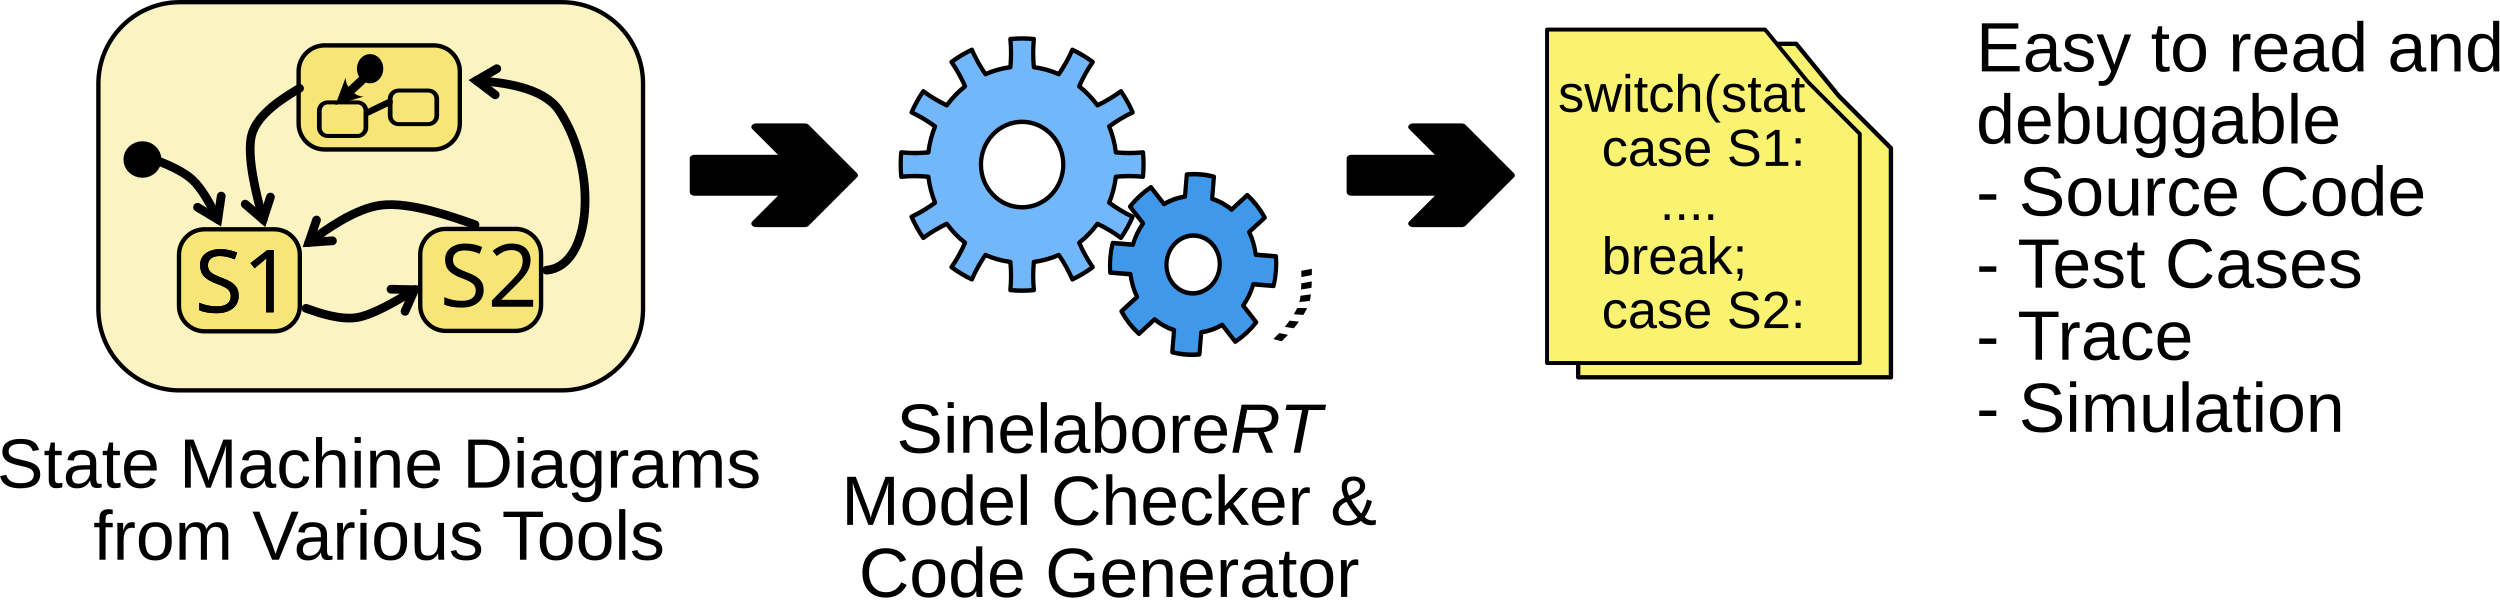
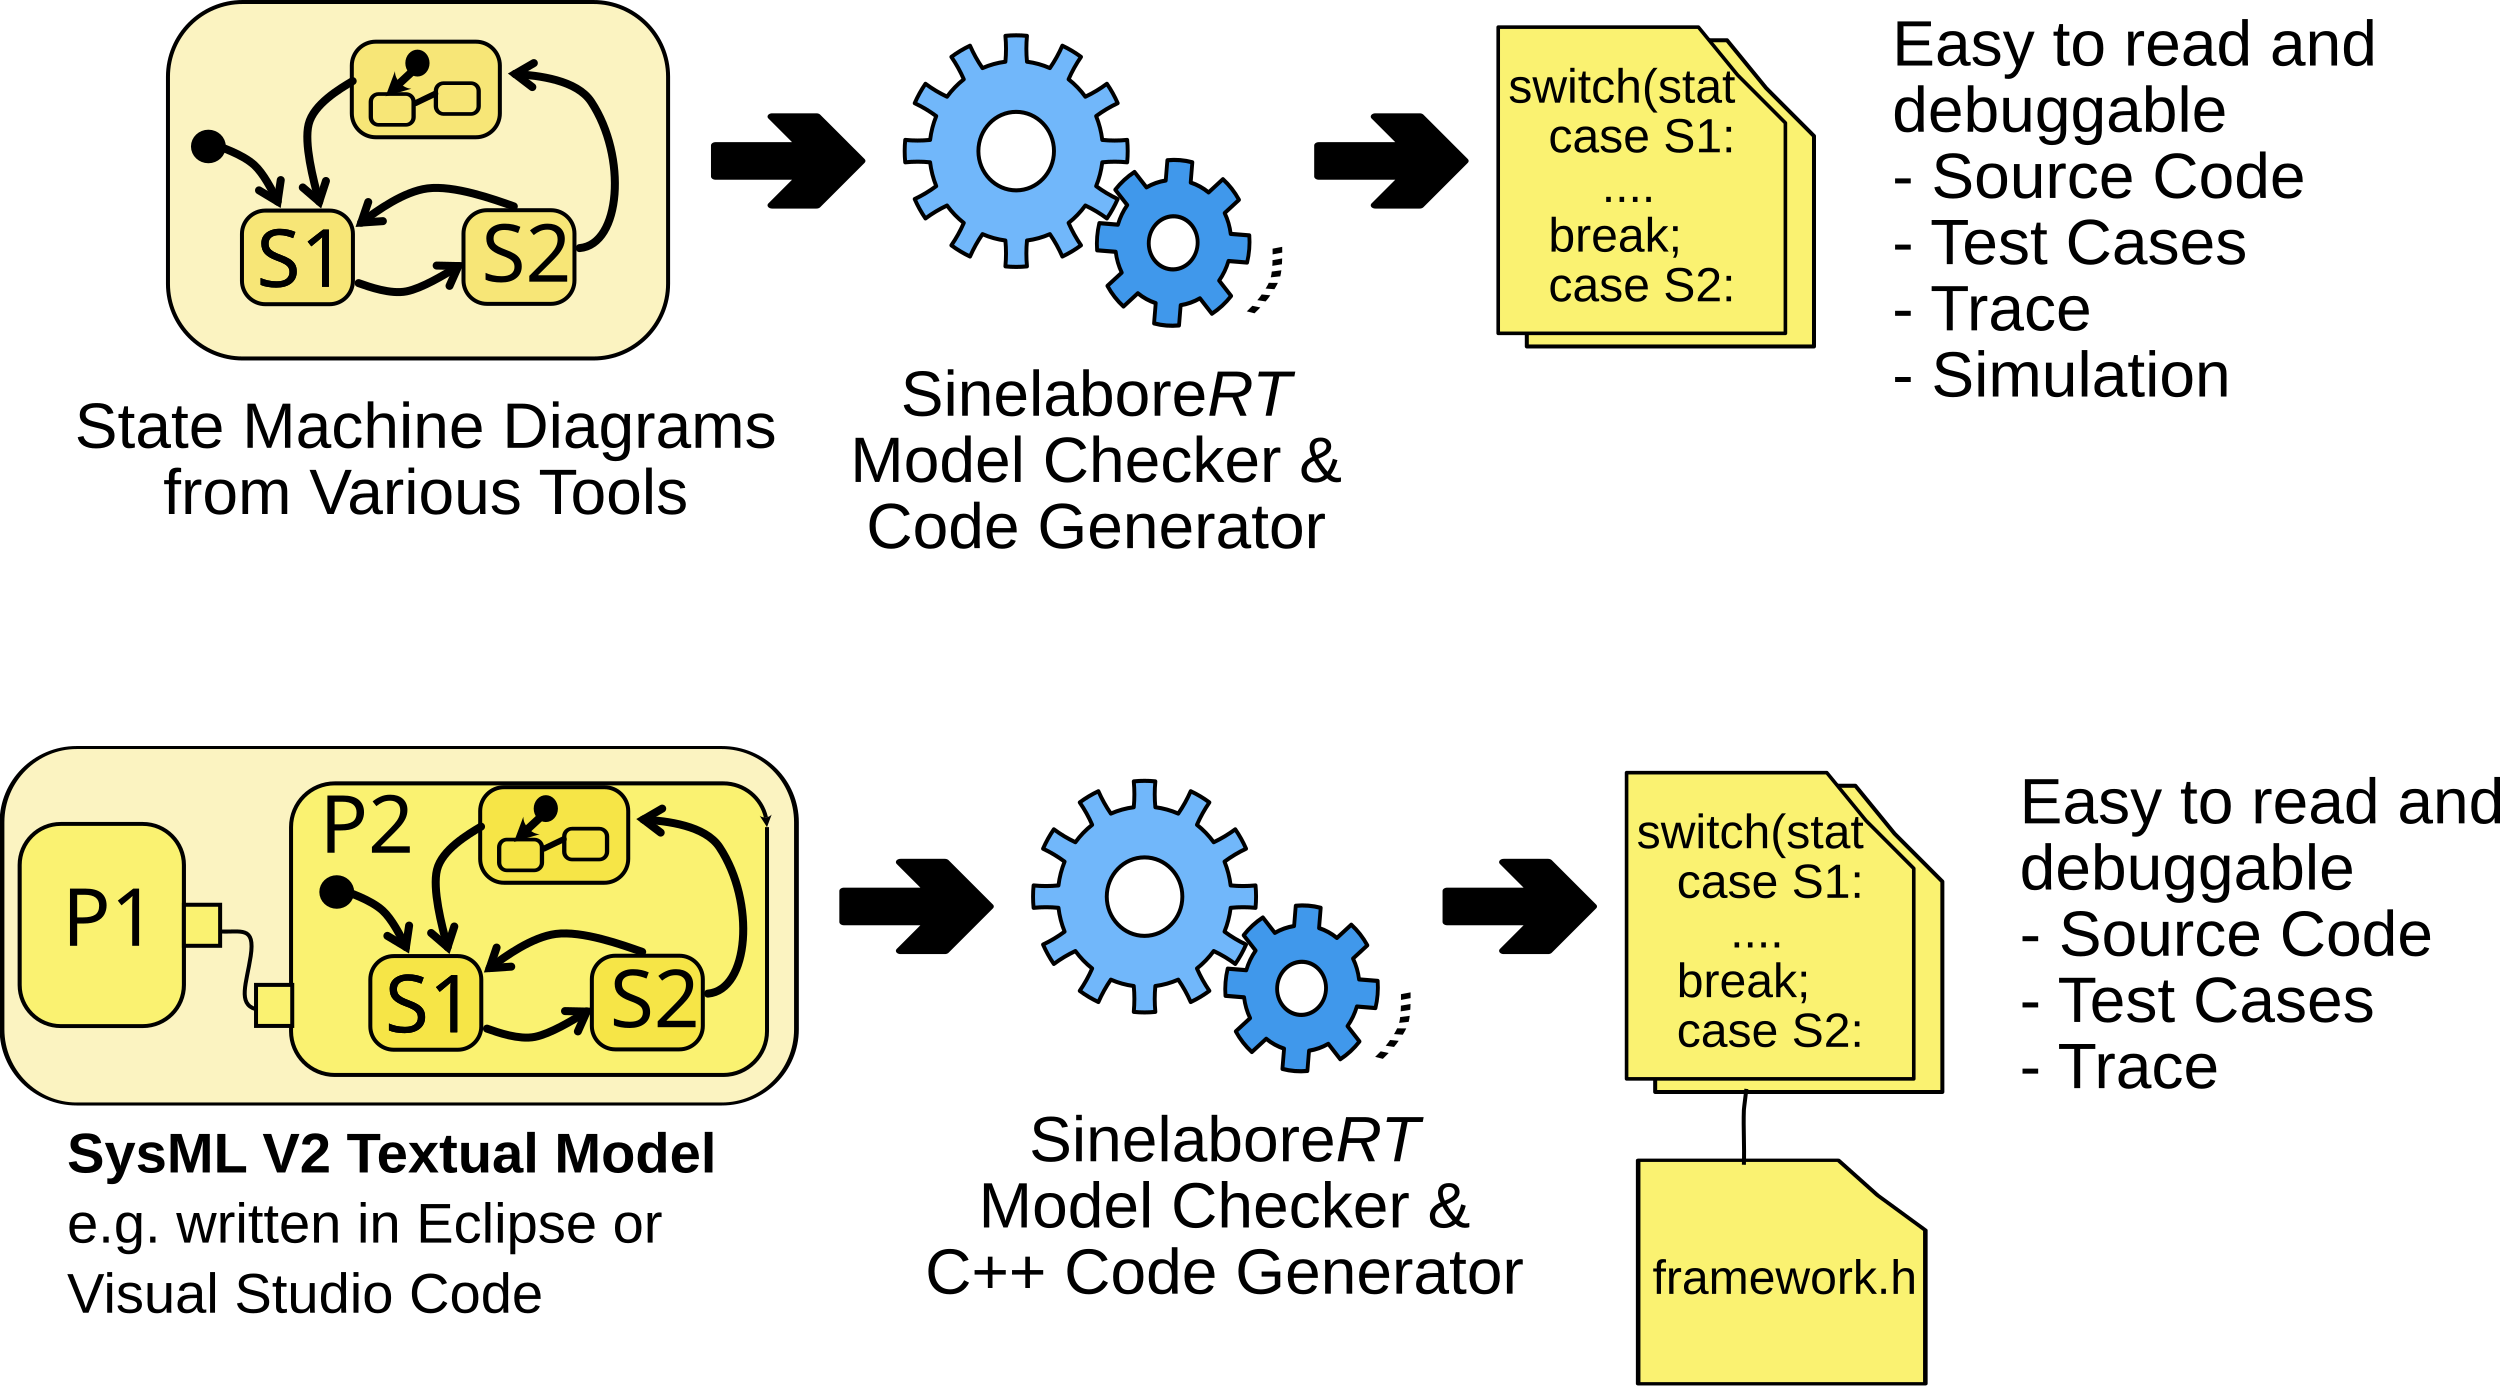
- <svg xmlns="http://www.w3.org/2000/svg" width="100%" height="100%" viewBox="0 0 573 138" version="1.1" xml:space="preserve" style="fill-rule:evenodd;clip-rule:evenodd;stroke-linecap:round;stroke-linejoin:round;stroke-miterlimit:1.5;">
-   <g transform="matrix(1,0,0,1,-285.354,-109.624)">
+ <svg xmlns="http://www.w3.org/2000/svg" width="100%" height="100%" viewBox="0 0 624 346" version="1.1" xml:space="preserve" style="fill-rule:evenodd;clip-rule:evenodd;stroke-linecap:round;stroke-linejoin:round;stroke-miterlimit:1.5;">
+   <g transform="matrix(1,0,0,1,-265.983,-109.624)">
+     <g transform="matrix(1.5885,0,0,1,-225.102,202.61)">
+       <path d="M434.296,112.245C434.296,101.952 429.035,93.596 422.556,93.596L321.205,93.596C314.725,93.596 309.465,101.952 309.465,112.245L309.465,163.923C309.465,174.215 314.725,182.572 321.205,182.572L422.556,182.572C429.035,182.572 434.296,174.215 434.296,163.923L434.296,112.245Z" style="fill:rgb(241,210,8);fill-opacity:0.25;stroke:black;stroke-width:0.75px;" />
+     </g>
+     <g transform="matrix(2.89776,0,0,1.38735,-382.505,-148.639)">
+       <path d="M289.856,334.96L289.856,371.685C289.856,376.028 288.168,379.553 286.088,379.553L252.626,379.553C250.547,379.553 248.859,376.028 248.859,371.685L248.859,334.96C248.859,330.617 250.547,327.091 252.626,327.091L286.088,327.091C288.168,327.091 289.856,330.617 289.856,334.96Z" style="fill:rgb(250,242,113);" />
+       <g transform="matrix(0.345095,-0,-0,0.720799,223.79,186.156)">
+         <path d="M192.607,203.298L191.443,206.444L189.625,203.625C190.452,204.289 191.943,204.125 192.607,203.298Z" />
+         <path d="M191.443,206.444L191.443,257.393C191.443,263.418 186.552,268.31 180.526,268.31L83.561,268.31C77.536,268.31 72.644,263.418 72.644,257.393L72.644,206.444C72.644,200.418 77.536,195.527 83.561,195.527L180.526,195.527C185.732,195.527 190.092,199.179 191.181,204.058" style="fill:none;stroke:black;stroke-width:1px;stroke-linecap:butt;" />
+       </g>
+     </g>
    <g transform="matrix(1,0,0,1,-3.99317,-29.9015)">
      <path d="M710.804,161.515L701.041,149.571L651.067,149.571L651.067,226.002L722.749,226.002L722.749,173.479L710.804,161.515Z" style="fill:rgb(250,242,113);stroke:black;stroke-width:1px;" />
    </g>
    <g transform="matrix(1,0,0,1,-1.558,16.5288)">
      <path d="M434.296,112.245C434.296,101.952 425.94,93.596 415.647,93.596L328.114,93.596C317.821,93.596 309.465,101.952 309.465,112.245L309.465,163.923C309.465,174.215 317.821,182.572 328.114,182.572L415.647,182.572C425.94,182.572 434.296,174.215 434.296,163.923L434.296,112.245Z" style="fill:rgb(241,210,8);fill-opacity:0.25;stroke:black;stroke-width:1px;" />
    </g>
    <g transform="matrix(1,0,0,1,-273.94,61.2272)">
      <ellipse cx="591.938" cy="84.957" rx="3.349" ry="3.186" style="stroke:black;stroke-width:2px;" />
    </g>
    <g transform="matrix(1,0,0,1,-185.668,57.5383)">
      <path d="M576.415,68.453C576.415,65.161 573.743,62.489 570.452,62.489L545.428,62.489C542.137,62.489 539.465,65.161 539.465,68.453L539.465,80.38C539.465,83.671 542.137,86.343 545.428,86.343L570.452,86.343C573.743,86.343 576.415,83.671 576.415,80.38L576.415,68.453Z" style="fill:rgb(241,210,8);fill-opacity:0.4;stroke:black;stroke-width:1px;" />
    </g>
    <g transform="matrix(1,0,0,1,-195.912,47.5203)">
      <path d="M549.986,120.506C549.986,117.281 547.367,114.662 544.142,114.662L528.131,114.662C524.906,114.662 522.288,117.281 522.288,120.506L522.288,132.192C522.288,135.417 524.906,138.035 528.131,138.035L544.142,138.035C547.367,138.035 549.986,135.417 549.986,132.192L549.986,120.506Z" style="fill:rgb(241,210,8);fill-opacity:0.4;stroke:black;stroke-width:1px;" />
    </g>
    <g transform="matrix(0.385553,0,0,0.329184,157.168,95.3483)">
      <path d="M549.986,120.506C549.986,117.281 547.75,114.662 544.997,114.662L527.277,114.662C524.524,114.662 522.288,117.281 522.288,120.506L522.288,132.192C522.288,135.417 524.524,138.035 527.277,138.035L544.997,138.035C547.75,138.035 549.986,135.417 549.986,132.192L549.986,120.506Z" style="fill:none;stroke:black;stroke-width:2.79px;" />
    </g>
    <g transform="matrix(0.385553,0,0,0.329184,173.412,92.6345)">
      <path d="M549.986,120.506C549.986,117.281 547.75,114.662 544.997,114.662L527.277,114.662C524.524,114.662 522.288,117.281 522.288,120.506L522.288,132.192C522.288,135.417 524.524,138.035 527.277,138.035L544.997,138.035C547.75,138.035 549.986,135.417 549.986,132.192L549.986,120.506Z" style="fill:none;stroke:black;stroke-width:2.79px;" />
    </g>
    <g transform="matrix(1,0,0,1,-140.618,47.4305)">
      <path d="M549.986,120.506C549.986,117.281 547.367,114.662 544.142,114.662L528.131,114.662C524.906,114.662 522.288,117.281 522.288,120.506L522.288,132.192C522.288,135.417 524.906,138.035 528.131,138.035L544.142,138.035C547.367,138.035 549.986,135.417 549.986,132.192L549.986,120.506Z" style="fill:rgb(241,210,8);fill-opacity:0.4;stroke:black;stroke-width:1px;" />
    </g>
    <g transform="matrix(0.626644,0,0,1,-3.99057,47.5203)">
-       <g transform="matrix(1.5958,-0,-0,1,461.737,62.104)">
-         <path d="M50.704,44.946L49.916,50.296L45.28,47.511" style="fill:none;stroke:black;stroke-width:2px;stroke-linejoin:miter;stroke-miterlimit:10;" />
-         <path d="M32.778,35.676C35.555,36.612 41.109,38.484 44.093,41.193C46.354,43.245 48.51,47.375 49.916,50.296" style="fill:none;stroke:black;stroke-width:2px;" />
+       <g transform="matrix(1.5958,-0,-0,1,430.825,62.104)">
+         <path d="M70.075,44.946L69.286,50.296L64.651,47.511" style="fill:none;stroke:black;stroke-width:2px;stroke-linejoin:miter;stroke-miterlimit:10;" />
+         <path d="M52.149,35.676C54.926,36.612 60.479,38.484 63.464,41.193C65.725,43.245 67.881,47.375 69.286,50.296" style="fill:none;stroke:black;stroke-width:2px;" />
      </g>
    </g>
    <g transform="matrix(0.999996,0.00279236,-0.00279236,0.999996,-195.514,45.9527)">
-       <g transform="matrix(0.999996,-0.00279236,0.00279236,0.999996,481.044,62.3287)">
-         <path d="M89.619,66.285L95.026,66.408L92.833,71.352" style="fill:none;stroke:black;stroke-width:2px;stroke-linejoin:miter;stroke-miterlimit:10;" />
-         <path d="M70.136,70.666C72.798,71.613 78.121,73.509 82.087,72.725C85.896,71.972 91.431,68.669 95.026,66.408" style="fill:none;stroke:black;stroke-width:2px;" />
+       <g transform="matrix(0.999996,-0.00279236,0.00279236,0.999996,461.674,62.3828)">
+         <path d="M108.989,66.285L114.396,66.408L112.203,71.352" style="fill:none;stroke:black;stroke-width:2px;stroke-linejoin:miter;stroke-miterlimit:10;" />
+         <path d="M89.507,70.666C92.168,71.613 97.492,73.509 101.457,72.725C105.267,71.972 110.802,68.669 114.396,66.408" style="fill:none;stroke:black;stroke-width:2px;" />
      </g>
    </g>
    <g transform="matrix(1,0,0,1,-195.912,47.5203)">
-       <g transform="matrix(1,-0,-0,1,481.266,62.104)">
-         <path d="M76.193,55.194L70.796,55.552L72.541,50.433" style="fill:none;stroke:black;stroke-width:2px;stroke-linejoin:miter;stroke-miterlimit:10;" />
-         <path d="M108.877,51.51C103.884,49.731 93.897,46.174 87.311,47.03C81.474,47.79 74.861,52.466 70.796,55.552" style="fill:none;stroke:black;stroke-width:2px;" />
+       <g transform="matrix(1,-0,-0,1,461.896,62.104)">
+         <path d="M95.563,55.194L90.167,55.552L91.912,50.433" style="fill:none;stroke:black;stroke-width:2px;stroke-linejoin:miter;stroke-miterlimit:10;" />
+         <path d="M128.248,51.51C123.254,49.731 113.267,46.174 106.682,47.03C100.845,47.79 94.232,52.466 90.167,55.552" style="fill:none;stroke:black;stroke-width:2px;" />
      </g>
    </g>
    <g transform="matrix(0.566102,0,0,0.851526,59.5063,59.4649)">
-       <g transform="matrix(1.76647,-0,-0,1.17436,398.952,58.9054)">
-         <path d="M113.496,21.735L109.193,18.458L113.873,15.747" style="fill:none;stroke:black;stroke-width:2px;stroke-linejoin:miter;stroke-miterlimit:10;" />
-         <path d="M125.282,61.926C135.597,61.059 137.254,39.142 128.191,25.409C124.585,19.945 115.123,18.864 109.193,18.458" style="fill:none;stroke:black;stroke-width:2px;" />
+       <g transform="matrix(1.76647,-0,-0,1.17436,364.735,58.9054)">
+         <path d="M132.866,21.735L128.564,18.458L133.243,15.747" style="fill:none;stroke:black;stroke-width:2px;stroke-linejoin:miter;stroke-miterlimit:10;" />
+         <path d="M144.653,61.926C154.968,61.059 156.625,39.142 147.561,25.409C143.956,19.945 134.494,18.864 128.564,18.458" style="fill:none;stroke:black;stroke-width:2px;" />
      </g>
    </g>
    <g transform="matrix(1.45495,0,0,1.49514,-449.452,7.75091)">
-       <g transform="matrix(0.687311,-0,-0,0.668835,505.04,68.1365)">
-         <path d="M83.308,22.144L76.873,24.037L79.22,17.752C79.144,19.872 81.188,22.068 83.308,22.144Z" />
-         <path d="M84.593,16.849C83.191,18.155 81.788,19.46 80.386,20.766" style="fill:none;stroke:black;stroke-width:2px;" />
+       <g transform="matrix(0.687311,-0,-0,0.668835,491.726,68.1365)">
+         <path d="M102.679,22.144L96.243,24.037L98.591,17.752C98.515,19.872 100.559,22.068 102.679,22.144Z" />
+         <path d="M103.964,16.849C102.562,18.155 101.159,19.46 99.757,20.766" style="fill:none;stroke:black;stroke-width:2px;" />
      </g>
    </g>
    <g transform="matrix(1,0,0,1,-195.912,47.5203)">
      <path d="M565.622,87.845C567.261,87.058 568.9,86.271 570.539,85.484" style="fill:none;stroke:black;stroke-width:1.5px;" />
    </g>
    <g transform="matrix(1,0,0,1,-195.912,47.5203)">
-       <g transform="matrix(1,-0,-0,1,481.266,62.104)">
-         <path d="M61.98,45.172L60.305,50.315L56.202,46.791" style="fill:none;stroke:black;stroke-width:2px;stroke-linejoin:miter;stroke-miterlimit:10;" />
-         <path d="M68.655,20.243C65.402,22.172 58.896,26.029 57.665,31.007C56.487,35.774 58.76,44.74 60.305,50.315" style="fill:none;stroke:black;stroke-width:2px;" />
+       <g transform="matrix(1,-0,-0,1,461.896,62.104)">
+         <path d="M81.35,45.172L79.676,50.315L75.573,46.791" style="fill:none;stroke:black;stroke-width:2px;stroke-linejoin:miter;stroke-miterlimit:10;" />
+         <path d="M88.025,20.243C84.772,22.172 78.266,26.029 77.036,31.007C75.858,35.774 78.13,44.74 79.676,50.315" style="fill:none;stroke:black;stroke-width:2px;" />
      </g>
    </g>
    <g transform="matrix(1,0,0,1,-162.232,19.1555)">
+       <g transform="matrix(20,0,0,20,512.296,162.054)">
+             </g>
      <text x="492.237px" y="162.054px" style="font-family:'ArialNarrow', 'Arial Narrow', sans-serif;font-stretch:condensed;font-size:20px;">S1</text>
    </g>
    <g transform="matrix(1,0,0,1,-162.232,19.1555)">
+       <g transform="matrix(20,0,0,20,512.296,162.054)">
+             </g>
      <text x="492.237px" y="162.054px" style="font-family:'ArialNarrow', 'Arial Narrow', sans-serif;font-stretch:condensed;font-size:20px;">S1</text>
    </g>
    <g transform="matrix(1,0,0,1,-209.798,59.339)">
      <text x="494.433px" y="162.054px" style="font-family:'ArialMT', 'Arial', sans-serif;font-size:16px;">State Machine Diagrams</text>
      <text x="516.519px" y="178.578px" style="font-family:'ArialMT', 'Arial', sans-serif;font-size:16px;">from V<tspan x="562.449px 571.347px " y="178.578px 178.578px ">ar</tspan>ious <tspan x="610.183px 618.183px 627.082px " y="178.578px 178.578px 178.578px ">Too</tspan>ls</text>
    </g>
    <g transform="matrix(1,0,0,1,246.04,-36.0731)">
      <text x="492.237px" y="162.054px" style="font-family:'ArialMT', 'Arial', sans-serif;font-size:16px;">Easy to read and</text>
      <text x="492.237px" y="178.578px" style="font-family:'ArialMT', 'Arial', sans-serif;font-size:16px;">debuggable</text>
      <text x="492.237px" y="195.101px" style="font-family:'ArialMT', 'Arial', sans-serif;font-size:16px;">- Source Code</text>
      <text x="492.237px" y="211.625px" style="font-family:'ArialMT', 'Arial', sans-serif;font-size:16px;">- <tspan x="501.721px 509.721px 518.62px " y="211.625px 211.625px 211.625px ">Tes</tspan>t Cases</text>
      <text x="492.237px" y="228.148px" style="font-family:'ArialMT', 'Arial', sans-serif;font-size:16px;">- <tspan x="501.721px 510.901px 516.229px " y="228.148px 228.148px 228.148px ">Tra</tspan>ce</text>
+       <g transform="matrix(16,0,0,16,576.714,244.671)">
+             </g>
      <text x="492.237px" y="244.671px" style="font-family:'ArialMT', 'Arial', sans-serif;font-size:16px;">- Simulation</text>
    </g>
    <g transform="matrix(1,0,0,1,-15.5568,51.339)">
      <text x="506.363px" y="162.054px" style="font-family:'ArialMT', 'Arial', sans-serif;font-size:16px;">Sinelabore</text>
      <text x="582.863px" y="162.054px" style="font-family:'Arial-ItalicMT', 'Arial', sans-serif;font-style:italic;font-size:16px;">R<tspan x="594.129px " y="162.054px ">T</tspan>
      </text>
      <text x="493.773px" y="178.578px" style="font-family:'ArialMT', 'Arial', sans-serif;font-size:16px;">Model Checker &amp;</text>
+       <g transform="matrix(16,0,0,16,612.5,195.101)">
+             </g>
      <text x="497.765px" y="195.101px" style="font-family:'ArialMT', 'Arial', sans-serif;font-size:16px;">Code Generator</text>
    </g>
    <g transform="matrix(1,0,0,1,-11.1311,-33.174)">
      <path d="M710.804,161.515L701.041,149.571L651.067,149.571L651.067,226.002L722.749,226.002L722.749,173.479L710.804,161.515Z" style="fill:rgb(250,242,113);stroke:black;stroke-width:0.9px;" />
    </g>
    <g transform="matrix(1,0,0,1,-106.075,17.874)">
+       <g transform="matrix(20,0,0,20,512.296,162.054)">
+             </g>
      <text x="492.237px" y="162.054px" style="font-family:'ArialNarrow', 'Arial Narrow', sans-serif;font-stretch:condensed;font-size:20px;">S2</text>
    </g>
    <g transform="matrix(0.881556,0,0,0.915522,75.1838,-114.401)">
      <path d="M507.207,254.472C505.177,254.275 503.131,254.275 501.101,254.472C501.329,256.822 501.329,259.172 501.101,261.521C498.868,261.801 496.685,262.386 494.612,263.26C493.239,261.339 492.064,259.304 491.087,257.155C489.23,258 487.458,259.022 485.798,260.209C487.171,262.129 488.346,264.164 489.323,266.314C487.53,267.672 485.931,269.27 484.573,271.064C482.424,270.087 480.389,268.912 478.468,267.539C477.282,269.199 476.259,270.97 475.415,272.828C477.564,273.805 479.599,274.98 481.519,276.352C480.645,278.426 480.06,280.609 479.781,282.841C477.431,283.07 475.081,283.07 472.731,282.841C472.534,284.872 472.534,286.917 472.731,288.948C475.081,288.72 477.431,288.72 479.781,288.948C480.06,291.181 480.645,293.364 481.519,295.437C479.599,296.81 477.564,297.985 475.415,298.962C476.259,300.819 477.282,302.59 478.468,304.25C480.389,302.878 482.424,301.703 484.573,300.726C485.931,302.519 487.53,304.118 489.323,305.476C488.346,307.625 487.171,309.66 485.798,311.581C487.458,312.767 489.23,313.79 491.087,314.634C492.064,312.485 493.239,310.45 494.612,308.529C496.685,309.403 498.868,309.988 501.101,310.268C501.329,312.618 501.329,314.968 501.101,317.317C503.131,317.515 505.177,317.515 507.207,317.317C506.979,314.968 506.979,312.618 507.207,310.268C509.44,309.988 511.623,309.403 513.696,308.529C515.069,310.45 516.244,312.485 517.221,314.634C519.078,313.79 520.85,312.767 522.51,311.581C521.137,309.66 519.962,307.625 518.985,305.476C520.778,304.118 522.377,302.519 523.735,300.726C525.884,301.703 527.919,302.878 529.84,304.25C531.026,302.59 532.049,300.819 532.894,298.962C530.744,297.985 528.709,296.81 526.789,295.437C527.663,293.364 528.248,291.181 528.527,288.948C530.877,288.72 533.227,288.72 535.577,288.948C535.774,286.917 535.774,284.872 535.577,282.841C533.227,283.07 530.877,283.07 528.527,282.841C528.248,280.609 527.663,278.426 526.789,276.352C528.709,274.98 530.744,273.805 532.894,272.828C532.049,270.97 531.026,269.199 529.84,267.539C527.919,268.912 525.884,270.087 523.735,271.064C522.377,269.27 520.778,267.672 518.985,266.314C519.962,264.164 521.137,262.129 522.51,260.209C520.85,259.022 519.078,258 517.221,257.155C516.244,259.304 515.069,261.339 513.696,263.26C511.623,262.386 509.44,261.801 507.207,261.521C506.979,259.172 506.979,256.822 507.207,254.472ZM504.154,275.195C510.059,275.195 514.854,279.989 514.854,285.895C514.854,291.8 510.059,296.595 504.154,296.595C498.249,296.595 493.454,291.8 493.454,285.895C493.454,279.989 498.249,275.195 504.154,275.195Z" style="fill:rgb(113,183,250);stroke:black;stroke-width:1.11px;" />
    </g>
    <g transform="matrix(0.601148,0.0490979,-0.0533899,0.653699,271.007,-41.4048)">
      <path d="M509.338,254.753C505.905,254.181 502.403,254.181 498.971,254.753L498.974,262.483C496.236,263.088 493.626,264.17 491.262,265.677L485.798,260.209C482.968,262.232 480.491,264.708 478.468,267.539L483.936,273.003C482.429,275.367 481.348,277.977 480.742,280.715L473.012,280.711C472.441,284.143 472.441,287.646 473.012,291.078L480.742,291.075C481.348,293.812 482.429,296.423 483.936,298.787L478.468,304.25C480.491,307.081 482.968,309.558 485.798,311.581L491.262,306.112C493.626,307.62 496.236,308.701 498.974,309.307L498.971,317.037C502.403,317.608 505.905,317.608 509.338,317.037L509.334,309.307C512.072,308.701 514.682,307.62 517.046,306.112L522.51,311.581C525.34,309.558 527.817,307.081 529.84,304.25L524.372,298.787C525.879,296.423 526.96,293.812 527.566,291.075L535.296,291.078C535.867,287.646 535.867,284.143 535.296,280.711L527.566,280.715C526.96,277.977 525.879,275.367 524.372,273.003L529.84,267.539C527.817,264.708 525.34,262.232 522.51,260.209L517.046,265.677C514.682,264.17 512.072,263.088 509.334,262.483L509.338,254.753ZM504.154,275.781C509.736,275.781 514.268,280.313 514.268,285.895C514.268,291.477 509.736,296.009 504.154,296.009C498.572,296.009 494.04,291.477 494.04,285.895C494.04,280.313 498.572,275.781 504.154,275.781Z" style="fill:rgb(64,152,235);stroke:black;stroke-width:1.59px;" />
    </g>
    <g transform="matrix(0.680691,0,0,0.484832,224.944,-2.4566)">
      <path d="M322.685,322.02L322.685,306.038L353.989,306.038L343.419,291.198L359.681,291.198L375.943,314.029L359.681,336.86L343.419,336.86L353.989,322.02L322.685,322.02Z" style="stroke:black;stroke-width:3.38px;" />
    </g>
    <g transform="matrix(0.680691,0,0,0.484832,375.506,-2.4566)">
      <path d="M322.685,322.02L322.685,306.038L353.989,306.038L343.419,291.198L359.681,291.198L375.943,314.029L359.681,336.86L343.419,336.86L353.989,322.02L322.685,322.02Z" style="stroke:black;stroke-width:3.38px;" />
    </g>
    <g transform="matrix(0.754092,-0.215627,0.122566,0.428637,117.012,227.476)">
      <path d="M593.106,167.686C592.51,171.522 591.32,179.194 589.905,183.336C588.761,186.684 586.557,189.875 584.617,192.539C582.793,195.042 579.774,197.893 578.264,199.318" style="fill:none;stroke:black;stroke-width:3.14px;stroke-linecap:butt;stroke-dasharray:3.14,3.14;" />
    </g>
    <g transform="matrix(1,0,0,1,-11.7188,-97.1211)">
      <text x="654.178px" y="232.366px" style="font-family:'ArialMT', 'Arial', sans-serif;font-size:12px;">switch(stat</text>
      <text x="664.18px" y="244.759px" style="font-family:'ArialMT', 'Arial', sans-serif;font-size:12px;">case S1:</text>
      <text x="677.516px" y="257.151px" style="font-family:'ArialMT', 'Arial', sans-serif;font-size:12px;">....</text>
      <text x="664.18px" y="269.544px" style="font-family:'ArialMT', 'Arial', sans-serif;font-size:12px;">break;</text>
+       <g transform="matrix(12,0,0,12,710.873,281.936)">
+             </g>
      <text x="664.18px" y="281.936px" style="font-family:'ArialMT', 'Arial', sans-serif;font-size:12px;">case S2:</text>
    </g>
    <g transform="matrix(0.625264,0,0,0.71831,0.059981,64.3456)">
      <ellipse cx="591.938" cy="84.957" rx="3.349" ry="3.186" style="stroke:black;stroke-width:2.97px;" />
    </g>
+     <g transform="matrix(1,0,0,1,28.0467,156.18)">
+       <path d="M710.804,161.515L701.041,149.571L651.067,149.571L651.067,226.002L722.749,226.002L722.749,173.479L710.804,161.515Z" style="fill:rgb(250,242,113);stroke:black;stroke-width:1px;" />
+     </g>
+     <g transform="matrix(1,0,0,0.729901,23.8012,290.06)">
+       <path d="M710.804,161.515L701.041,149.571L651.067,149.571L651.067,226.002L722.749,226.002L722.749,173.479L710.804,161.515Z" style="fill:rgb(250,242,113);stroke:black;stroke-width:1.14px;" />
+     </g>
+     <g transform="matrix(1,0,0,1,-241.9,247.309)">
+       <ellipse cx="591.938" cy="84.957" rx="3.349" ry="3.186" style="stroke:black;stroke-width:2px;" />
+     </g>
+     <g transform="matrix(1,0,0,1,-153.628,243.62)">
+       <path d="M576.415,68.453C576.415,65.161 573.743,62.489 570.452,62.489L545.428,62.489C542.137,62.489 539.465,65.161 539.465,68.453L539.465,80.38C539.465,83.671 542.137,86.343 545.428,86.343L570.452,86.343C573.743,86.343 576.415,83.671 576.415,80.38L576.415,68.453Z" style="fill:rgb(241,210,8);fill-opacity:0.4;stroke:black;stroke-width:1px;" />
+     </g>
+     <g transform="matrix(1,0,0,1,-163.872,233.602)">
+       <path d="M549.986,120.506C549.986,117.281 547.367,114.662 544.142,114.662L528.131,114.662C524.906,114.662 522.288,117.281 522.288,120.506L522.288,132.192C522.288,135.417 524.906,138.035 528.131,138.035L544.142,138.035C547.367,138.035 549.986,135.417 549.986,132.192L549.986,120.506Z" style="fill:rgb(241,210,8);fill-opacity:0.4;stroke:black;stroke-width:1px;" />
+     </g>
+     <g transform="matrix(0.385553,0,0,0.329184,189.207,281.43)">
+       <path d="M549.986,120.506C549.986,117.281 547.75,114.662 544.997,114.662L527.277,114.662C524.524,114.662 522.288,117.281 522.288,120.506L522.288,132.192C522.288,135.417 524.524,138.035 527.277,138.035L544.997,138.035C547.75,138.035 549.986,135.417 549.986,132.192L549.986,120.506Z" style="fill:none;stroke:black;stroke-width:2.79px;" />
+     </g>
+     <g transform="matrix(0.385553,0,0,0.329184,205.452,278.716)">
+       <path d="M549.986,120.506C549.986,117.281 547.75,114.662 544.997,114.662L527.277,114.662C524.524,114.662 522.288,117.281 522.288,120.506L522.288,132.192C522.288,135.417 524.524,138.035 527.277,138.035L544.997,138.035C547.75,138.035 549.986,135.417 549.986,132.192L549.986,120.506Z" style="fill:none;stroke:black;stroke-width:2.79px;" />
+     </g>
+     <g transform="matrix(1,0,0,1,-108.578,233.512)">
+       <path d="M549.986,120.506C549.986,117.281 547.367,114.662 544.142,114.662L528.131,114.662C524.906,114.662 522.288,117.281 522.288,120.506L522.288,132.192C522.288,135.417 524.906,138.035 528.131,138.035L544.142,138.035C547.367,138.035 549.986,135.417 549.986,132.192L549.986,120.506Z" style="fill:rgb(241,210,8);fill-opacity:0.4;stroke:black;stroke-width:1px;" />
+     </g>
+     <g transform="matrix(0.626644,0,0,1,28.0493,233.602)">
+       <g transform="matrix(1.5958,-0,-0,1,379.696,-123.978)">
+         <path d="M102.115,231.028L101.326,236.378L96.691,233.592" style="fill:none;stroke:black;stroke-width:2px;stroke-linejoin:miter;stroke-miterlimit:10;" />
+         <path d="M84.189,221.758C86.966,222.694 92.519,224.566 95.504,227.274C97.765,229.326 99.921,233.456 101.326,236.378" style="fill:none;stroke:black;stroke-width:2px;" />
+       </g>
+     </g>
+     <g transform="matrix(0.999996,0.00279236,-0.00279236,0.999996,-163.475,232.034)">
+       <g transform="matrix(0.999996,-0.00279236,0.00279236,0.999996,429.114,-123.609)">
+         <path d="M141.029,252.367L146.436,252.49L144.243,257.434" style="fill:none;stroke:black;stroke-width:2px;stroke-linejoin:miter;stroke-miterlimit:10;" />
+         <path d="M121.546,256.747C124.208,257.695 129.532,259.591 133.497,258.807C137.307,258.054 142.842,254.751 146.436,252.49" style="fill:none;stroke:black;stroke-width:2px;" />
+       </g>
+     </g>
+     <g transform="matrix(1,0,0,1,-163.872,233.602)">
+       <g transform="matrix(1,-0,-0,1,429.856,-123.978)">
+         <path d="M127.603,241.276L122.207,241.634L123.952,236.515" style="fill:none;stroke:black;stroke-width:2px;stroke-linejoin:miter;stroke-miterlimit:10;" />
+         <path d="M160.288,237.591C155.294,235.813 145.307,232.255 138.722,233.112C132.885,233.871 126.271,238.547 122.207,241.634" style="fill:none;stroke:black;stroke-width:2px;" />
+       </g>
+     </g>
+     <g transform="matrix(0.566102,0,0,0.851526,91.5462,245.547)">
+       <g transform="matrix(1.76647,-0,-0,1.17436,308.137,-159.622)">
+         <path d="M164.906,207.816L160.604,204.54L165.283,201.828" style="fill:none;stroke:black;stroke-width:2px;stroke-linejoin:miter;stroke-miterlimit:10;" />
+         <path d="M176.692,248.008C187.008,247.14 188.665,225.224 179.601,211.49C175.996,206.027 166.534,204.945 160.604,204.54" style="fill:none;stroke:black;stroke-width:2px;" />
+       </g>
+     </g>
+     <g transform="matrix(1.45495,0,0,1.49514,-417.412,193.833)">
+       <g transform="matrix(0.687311,-0,-0,0.668835,469.705,-56.3214)">
+         <path d="M134.719,208.226L128.283,210.118L130.631,203.834C130.555,205.954 132.599,208.15 134.719,208.226Z" />
+         <path d="M136.004,202.931C134.602,204.236 133.199,205.542 131.797,206.848" style="fill:none;stroke:black;stroke-width:2px;" />
+       </g>
+     </g>
+     <g transform="matrix(1,0,0,1,-163.872,233.602)">
+       <path d="M565.622,87.845C567.261,87.058 568.9,86.271 570.539,85.484" style="fill:none;stroke:black;stroke-width:1.5px;" />
+     </g>
+     <g transform="matrix(1,0,0,1,-163.872,233.602)">
+       <g transform="matrix(1,-0,-0,1,429.856,-123.978)">
+         <path d="M113.39,231.254L111.716,236.396L107.613,232.873" style="fill:none;stroke:black;stroke-width:2px;stroke-linejoin:miter;stroke-miterlimit:10;" />
+         <path d="M120.065,206.325C116.812,208.253 110.306,212.111 109.076,217.089C107.897,221.856 110.17,230.822 111.716,236.396" style="fill:none;stroke:black;stroke-width:2px;" />
+       </g>
+     </g>
+     <g transform="matrix(1,0,0,1,-130.193,205.237)">
+       <g transform="matrix(20,0,0,20,512.296,162.054)">
+             </g>
+       <text x="492.237px" y="162.054px" style="font-family:'ArialNarrow', 'Arial Narrow', sans-serif;font-stretch:condensed;font-size:20px;">S1</text>
+     </g>
+     <g transform="matrix(1,0,0,1,-130.193,205.237)">
+       <g transform="matrix(20,0,0,20,512.296,162.054)">
+             </g>
+       <text x="492.237px" y="162.054px" style="font-family:'ArialNarrow', 'Arial Narrow', sans-serif;font-stretch:condensed;font-size:20px;">S1</text>
+     </g>
+     <g transform="matrix(1,0,0,1,282.716,402.276)">
+       <text x="0px" y="0px" style="font-family:'Arial-BoldMT', 'Arial', sans-serif;font-weight:700;font-size:14px;">SysML<tspan x="44.871px 48.761px " y="0px 0px "> V</tspan>2 T<tspan x="77.287px 85.073px " y="0px 0px ">ex</tspan>tual Model</text>
+       <text x="0px" y="17.5px" style="font-family:'ArialMT', 'Arial', sans-serif;font-size:14px;">e.g. written in Eclipse or</text>
+       <g transform="matrix(14,0,0,14,118.822,35)">
+             </g>
+       <text x="0px" y="35px" style="font-family:'ArialMT', 'Arial', sans-serif;font-size:14px;">V<tspan x="9.085px 12.195px " y="35px 35px ">is</tspan>ual Studio Code</text>
+     </g>
+     <g transform="matrix(1,0,0,1,277.847,153.079)">
+       <text x="492.237px" y="162.054px" style="font-family:'ArialMT', 'Arial', sans-serif;font-size:16px;">Easy to read and</text>
+       <text x="492.237px" y="178.578px" style="font-family:'ArialMT', 'Arial', sans-serif;font-size:16px;">debuggable</text>
+       <text x="492.237px" y="195.101px" style="font-family:'ArialMT', 'Arial', sans-serif;font-size:16px;">- Source Code</text>
+       <text x="492.237px" y="211.625px" style="font-family:'ArialMT', 'Arial', sans-serif;font-size:16px;">- <tspan x="501.721px 509.721px 518.62px " y="211.625px 211.625px 211.625px ">Tes</tspan>t Cases</text>
+       <g transform="matrix(16,0,0,16,542.026,228.148)">
+             </g>
+       <text x="492.237px" y="228.148px" style="font-family:'ArialMT', 'Arial', sans-serif;font-size:16px;">- <tspan x="501.721px 510.901px 516.229px " y="228.148px 228.148px 228.148px ">Tra</tspan>ce</text>
+     </g>
+     <g transform="matrix(1,0,0,1,16.4831,237.421)">
+       <text x="506.363px" y="162.054px" style="font-family:'ArialMT', 'Arial', sans-serif;font-size:16px;">Sinelabore</text>
+       <text x="582.863px" y="162.054px" style="font-family:'Arial-ItalicMT', 'Arial', sans-serif;font-style:italic;font-size:16px;">R<tspan x="594.129px " y="162.054px ">T</tspan>
+       </text>
+       <text x="493.773px" y="178.578px" style="font-family:'ArialMT', 'Arial', sans-serif;font-size:16px;">Model Checker &amp;</text>
+       <g transform="matrix(16,0,0,16,629.843,195.101)">
+             </g>
+       <text x="480.422px" y="195.101px" style="font-family:'ArialMT', 'Arial', sans-serif;font-size:16px;">C++ Code Generator</text>
+     </g>
+     <g transform="matrix(1,0,0,1,20.9088,152.908)">
+       <path d="M710.804,161.515L701.041,149.571L651.067,149.571L651.067,226.002L722.749,226.002L722.749,173.479L710.804,161.515Z" style="fill:rgb(250,242,113);stroke:black;stroke-width:0.9px;" />
+     </g>
+     <g transform="matrix(1,0,0,1,-74.0346,203.956)">
+       <g transform="matrix(20,0,0,20,512.296,162.054)">
+             </g>
+       <text x="492.237px" y="162.054px" style="font-family:'ArialNarrow', 'Arial Narrow', sans-serif;font-stretch:condensed;font-size:20px;">S2</text>
+     </g>
+     <g transform="matrix(0.881556,0,0,0.915522,107.224,71.6807)">
+       <path d="M507.207,254.472C505.177,254.275 503.131,254.275 501.101,254.472C501.329,256.822 501.329,259.172 501.101,261.521C498.868,261.801 496.685,262.386 494.612,263.26C493.239,261.339 492.064,259.304 491.087,257.155C489.23,258 487.458,259.022 485.798,260.209C487.171,262.129 488.346,264.164 489.323,266.314C487.53,267.672 485.931,269.27 484.573,271.064C482.424,270.087 480.389,268.912 478.468,267.539C477.282,269.199 476.259,270.97 475.415,272.828C477.564,273.805 479.599,274.98 481.519,276.352C480.645,278.426 480.06,280.609 479.781,282.841C477.431,283.07 475.081,283.07 472.731,282.841C472.534,284.872 472.534,286.917 472.731,288.948C475.081,288.72 477.431,288.72 479.781,288.948C480.06,291.181 480.645,293.364 481.519,295.437C479.599,296.81 477.564,297.985 475.415,298.962C476.259,300.819 477.282,302.59 478.468,304.25C480.389,302.878 482.424,301.703 484.573,300.726C485.931,302.519 487.53,304.118 489.323,305.476C488.346,307.625 487.171,309.66 485.798,311.581C487.458,312.767 489.23,313.79 491.087,314.634C492.064,312.485 493.239,310.45 494.612,308.529C496.685,309.403 498.868,309.988 501.101,310.268C501.329,312.618 501.329,314.968 501.101,317.317C503.131,317.515 505.177,317.515 507.207,317.317C506.979,314.968 506.979,312.618 507.207,310.268C509.44,309.988 511.623,309.403 513.696,308.529C515.069,310.45 516.244,312.485 517.221,314.634C519.078,313.79 520.85,312.767 522.51,311.581C521.137,309.66 519.962,307.625 518.985,305.476C520.778,304.118 522.377,302.519 523.735,300.726C525.884,301.703 527.919,302.878 529.84,304.25C531.026,302.59 532.049,300.819 532.894,298.962C530.744,297.985 528.709,296.81 526.789,295.437C527.663,293.364 528.248,291.181 528.527,288.948C530.877,288.72 533.227,288.72 535.577,288.948C535.774,286.917 535.774,284.872 535.577,282.841C533.227,283.07 530.877,283.07 528.527,282.841C528.248,280.609 527.663,278.426 526.789,276.352C528.709,274.98 530.744,273.805 532.894,272.828C532.049,270.97 531.026,269.199 529.84,267.539C527.919,268.912 525.884,270.087 523.735,271.064C522.377,269.27 520.778,267.672 518.985,266.314C519.962,264.164 521.137,262.129 522.51,260.209C520.85,259.022 519.078,258 517.221,257.155C516.244,259.304 515.069,261.339 513.696,263.26C511.623,262.386 509.44,261.801 507.207,261.521C506.979,259.172 506.979,256.822 507.207,254.472ZM504.154,275.195C510.059,275.195 514.854,279.989 514.854,285.895C514.854,291.8 510.059,296.595 504.154,296.595C498.249,296.595 493.454,291.8 493.454,285.895C493.454,279.989 498.249,275.195 504.154,275.195Z" style="fill:rgb(113,183,250);stroke:black;stroke-width:1.11px;" />
+     </g>
+     <g transform="matrix(0.601148,0.0490979,-0.0533899,0.653699,303.047,144.677)">
+       <path d="M509.338,254.753C505.905,254.181 502.403,254.181 498.971,254.753L498.974,262.483C496.236,263.088 493.626,264.17 491.262,265.677L485.798,260.209C482.968,262.232 480.491,264.708 478.468,267.539L483.936,273.003C482.429,275.367 481.348,277.977 480.742,280.715L473.012,280.711C472.441,284.143 472.441,287.646 473.012,291.078L480.742,291.075C481.348,293.812 482.429,296.423 483.936,298.787L478.468,304.25C480.491,307.081 482.968,309.558 485.798,311.581L491.262,306.112C493.626,307.62 496.236,308.701 498.974,309.307L498.971,317.037C502.403,317.608 505.905,317.608 509.338,317.037L509.334,309.307C512.072,308.701 514.682,307.62 517.046,306.112L522.51,311.581C525.34,309.558 527.817,307.081 529.84,304.25L524.372,298.787C525.879,296.423 526.96,293.812 527.566,291.075L535.296,291.078C535.867,287.646 535.867,284.143 535.296,280.711L527.566,280.715C526.96,277.977 525.879,275.367 524.372,273.003L529.84,267.539C527.817,264.708 525.34,262.232 522.51,260.209L517.046,265.677C514.682,264.17 512.072,263.088 509.334,262.483L509.338,254.753ZM504.154,275.781C509.736,275.781 514.268,280.313 514.268,285.895C514.268,291.477 509.736,296.009 504.154,296.009C498.572,296.009 494.04,291.477 494.04,285.895C494.04,280.313 498.572,275.781 504.154,275.781Z" style="fill:rgb(64,152,235);stroke:black;stroke-width:1.59px;" />
+     </g>
+     <g transform="matrix(0.680691,0,0,0.484832,256.984,183.625)">
+       <path d="M322.685,322.02L322.685,306.038L353.989,306.038L343.419,291.198L359.681,291.198L375.943,314.029L359.681,336.86L343.419,336.86L353.989,322.02L322.685,322.02Z" style="stroke:black;stroke-width:3.38px;" />
+     </g>
+     <g transform="matrix(0.680691,0,0,0.484832,407.545,183.625)">
+       <path d="M322.685,322.02L322.685,306.038L353.989,306.038L343.419,291.198L359.681,291.198L375.943,314.029L359.681,336.86L343.419,336.86L353.989,322.02L322.685,322.02Z" style="stroke:black;stroke-width:3.38px;" />
+     </g>
+     <g transform="matrix(0.754092,-0.215627,0.122566,0.428637,149.052,413.558)">
+       <path d="M593.106,167.686C592.51,171.522 591.32,179.194 589.905,183.336C588.761,186.684 586.557,189.875 584.617,192.539C582.793,195.042 579.774,197.893 578.264,199.318" style="fill:none;stroke:black;stroke-width:3.14px;stroke-linecap:butt;stroke-dasharray:3.14,3.14;" />
+     </g>
+     <g transform="matrix(1,0,0,1,20.3211,88.9606)">
+       <text x="654.178px" y="232.366px" style="font-family:'ArialMT', 'Arial', sans-serif;font-size:12px;">switch(stat</text>
+       <text x="664.18px" y="244.759px" style="font-family:'ArialMT', 'Arial', sans-serif;font-size:12px;">case S1:</text>
+       <text x="677.516px" y="257.151px" style="font-family:'ArialMT', 'Arial', sans-serif;font-size:12px;">....</text>
+       <text x="664.18px" y="269.544px" style="font-family:'ArialMT', 'Arial', sans-serif;font-size:12px;">break;</text>
+       <g transform="matrix(12,0,0,12,710.873,281.936)">
+             </g>
+       <text x="664.18px" y="281.936px" style="font-family:'ArialMT', 'Arial', sans-serif;font-size:12px;">case S2:</text>
+     </g>
+     <g transform="matrix(1,0,0,1,24.276,200.21)">
+       <g transform="matrix(12,0,0,12,720.196,232.366)">
+             </g>
+       <text x="654.178px" y="232.366px" style="font-family:'ArialMT', 'Arial', sans-serif;font-size:12px;">framework.h</text>
+     </g>
+     <g transform="matrix(0.625264,0,0,0.71831,32.0999,250.427)">
+       <ellipse cx="591.938" cy="84.957" rx="3.349" ry="3.186" style="stroke:black;stroke-width:2.97px;" />
+     </g>
+     <g transform="matrix(1,0,0,0.961877,22.0323,0.654383)">
+       <path d="M289.856,337.747L289.856,368.898C289.856,374.779 285.263,379.553 279.607,379.553L259.108,379.553C253.451,379.553 248.859,374.779 248.859,368.898L248.859,337.747C248.859,331.866 253.451,327.091 259.108,327.091L279.607,327.091C285.263,327.091 289.856,331.866 289.856,337.747Z" style="fill:rgb(250,242,113);stroke:black;stroke-width:1.02px;stroke-linecap:butt;" />
+     </g>
+     <g transform="matrix(1,0,0,1,-210.729,183.642)">
+       <g transform="matrix(20,0,0,20,512.296,162.054)">
+             </g>
+       <text x="492.237px" y="162.054px" style="font-family:'ArialNarrow', 'Arial Narrow', sans-serif;font-stretch:condensed;font-size:20px;">P1</text>
+     </g>
+     <g transform="matrix(1,0,0,1,-146.472,160.409)">
+       <g transform="matrix(20,0,0,20,512.296,162.054)">
+             </g>
+       <text x="492.237px" y="162.054px" style="font-family:'ArialNarrow', 'Arial Narrow', sans-serif;font-stretch:condensed;font-size:20px;">P2</text>
+     </g>
+     <g transform="matrix(1,0,0,1,40.0657,-7.91628)">
+       <rect x="271.822" y="343.368" width="9.039" height="10.244" style="fill:rgb(250,242,113);stroke:black;stroke-width:1px;stroke-linecap:butt;stroke-linejoin:miter;stroke-miterlimit:5;" />
+     </g>
+     <g transform="matrix(1,0,0,1,58.0657,12.0837)">
+       <rect x="271.822" y="343.368" width="9.039" height="10.244" style="fill:rgb(250,242,113);stroke:black;stroke-width:1px;stroke-linecap:butt;stroke-linejoin:miter;stroke-miterlimit:5;" />
+     </g>
+     <g transform="matrix(1,0,0,1,40.0657,-7.91628)">
+       <path d="M280.83,350.026C286.001,350.326 289.668,348.471 288.484,356.233C287.46,362.942 285.165,368.106 289.741,369.433" style="fill:none;stroke:black;stroke-width:1px;stroke-linecap:butt;stroke-linejoin:miter;stroke-miterlimit:5;" />
+     </g>
+     <g transform="matrix(1,0,0,1,40.0657,-7.91628)">
+       <path d="M661.189,408.265C661.357,403.712 661.021,399.15 661.189,394.598C661.205,394.174 661.235,394.207 661.817,389.331" style="fill:none;stroke:black;stroke-width:1px;stroke-linecap:butt;stroke-linejoin:miter;stroke-miterlimit:5;" />
+     </g>
  </g>
</svg>
